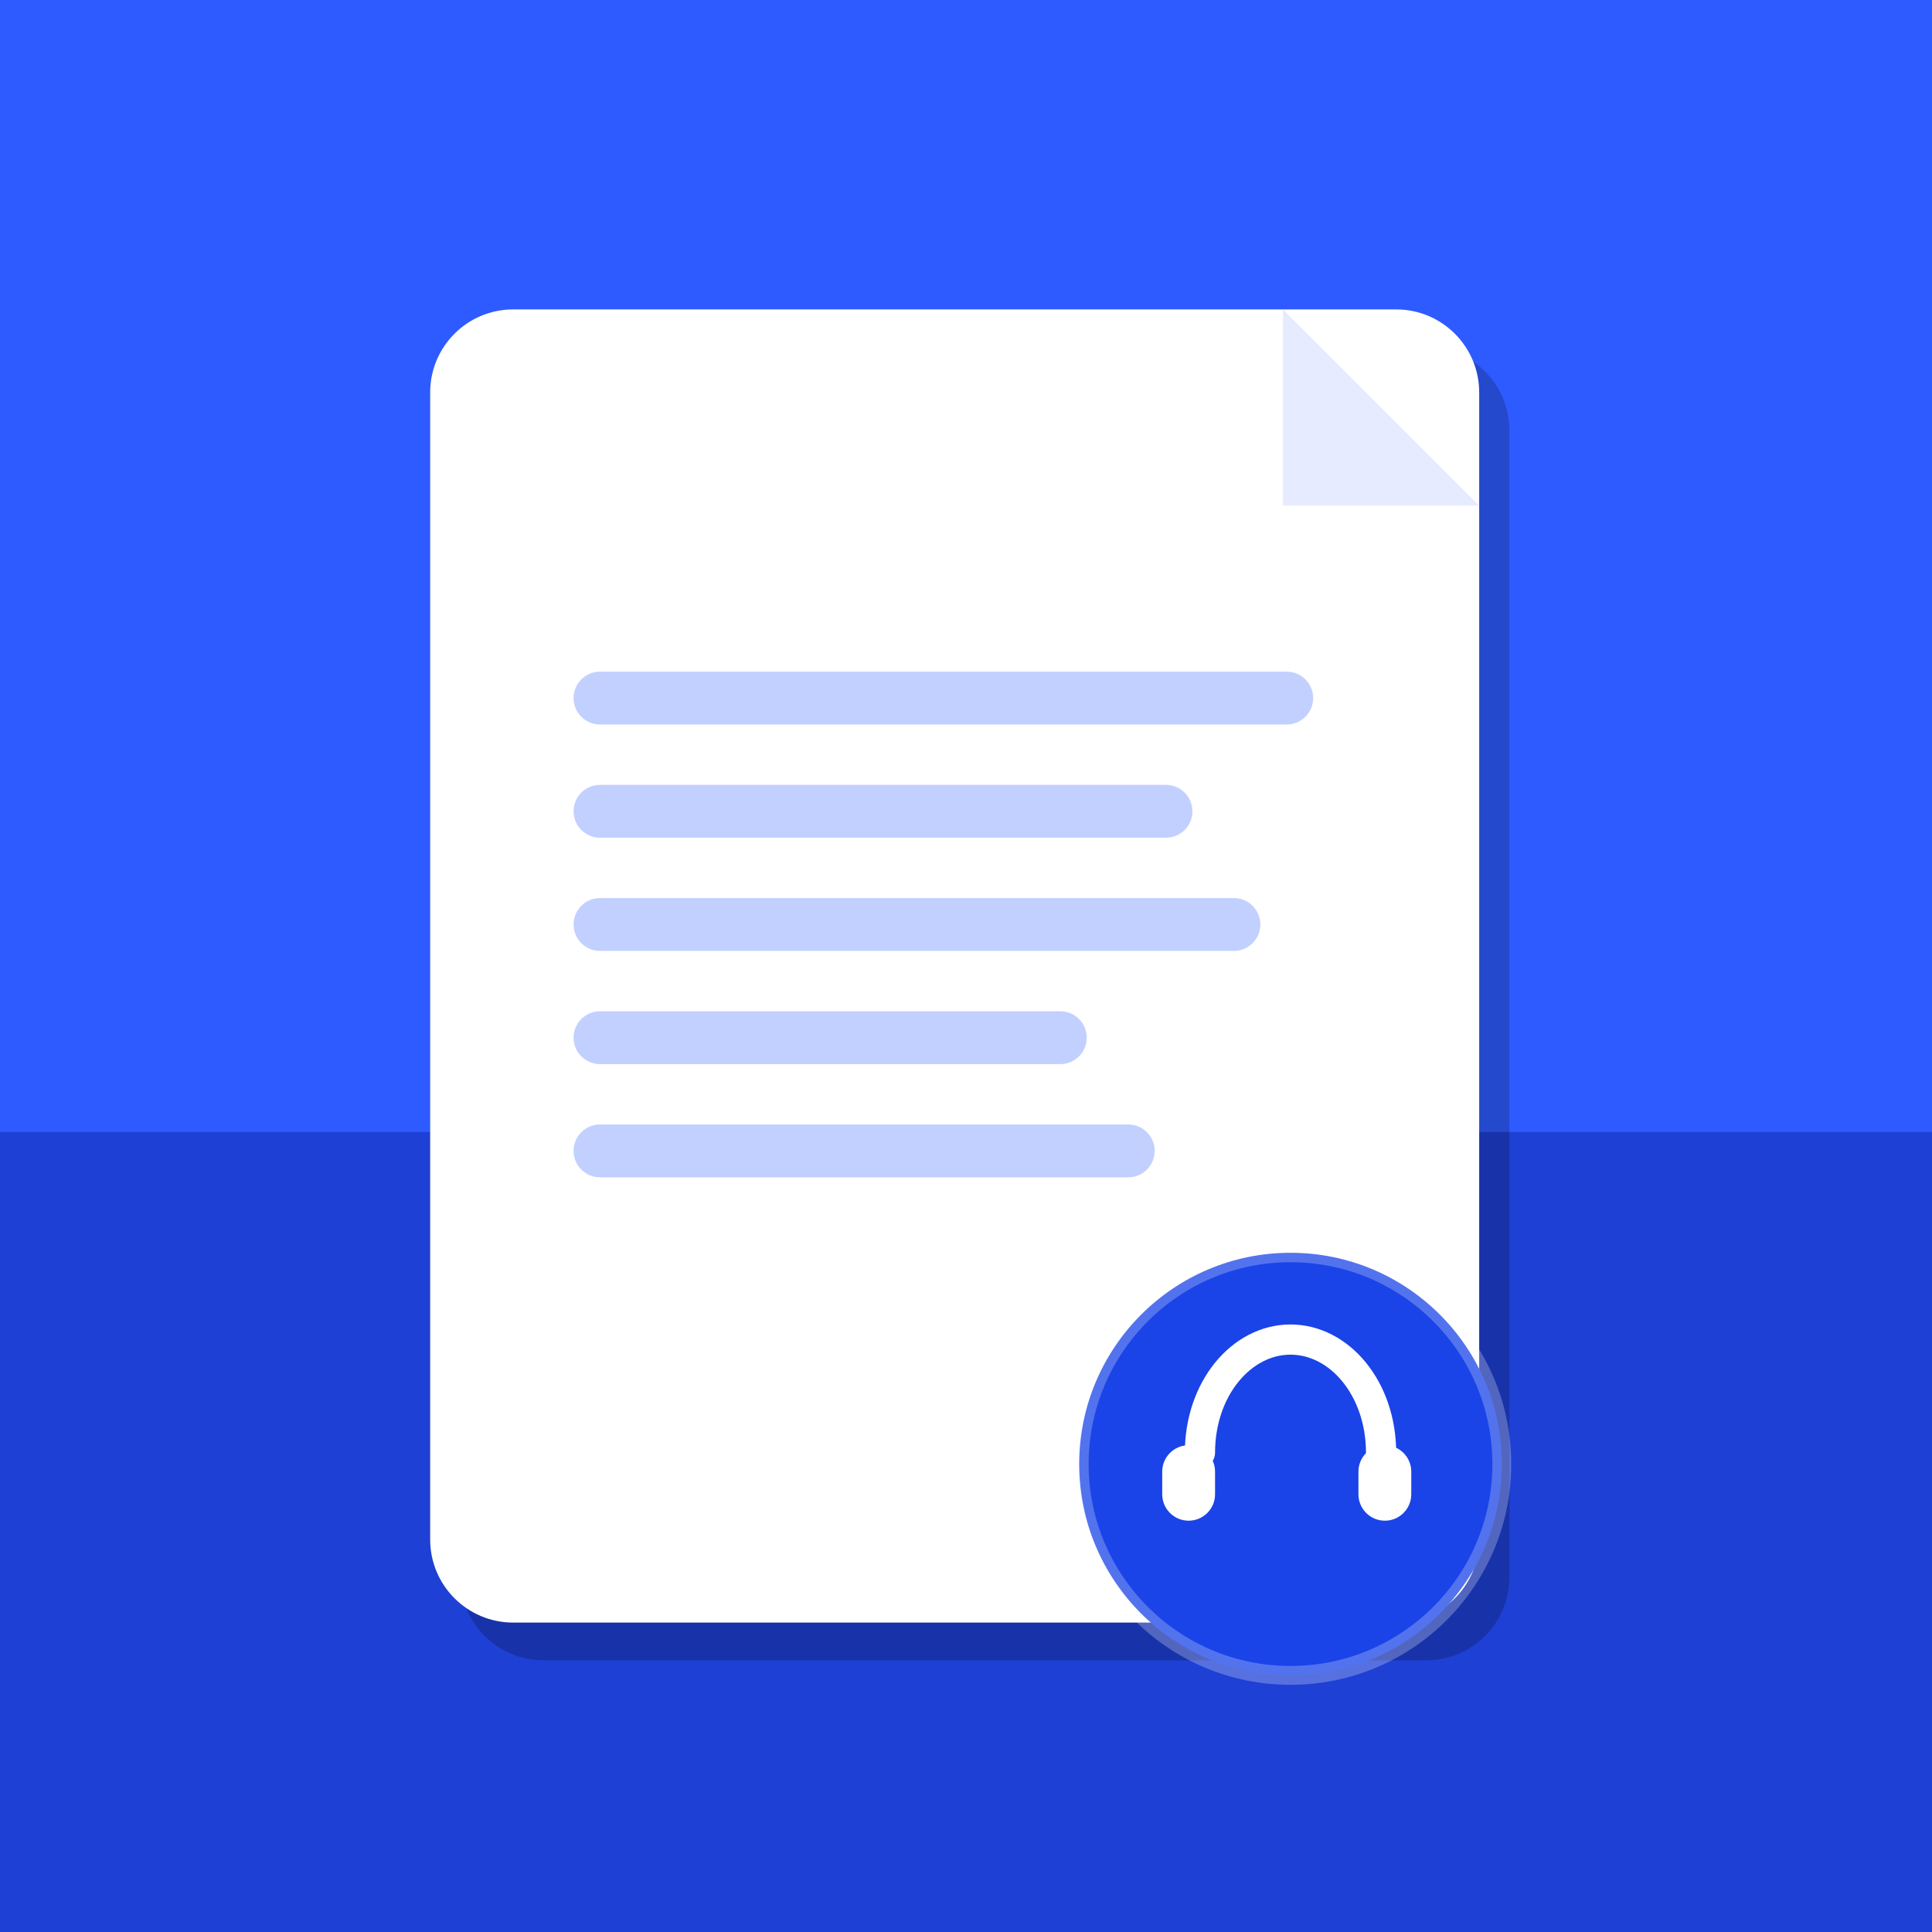
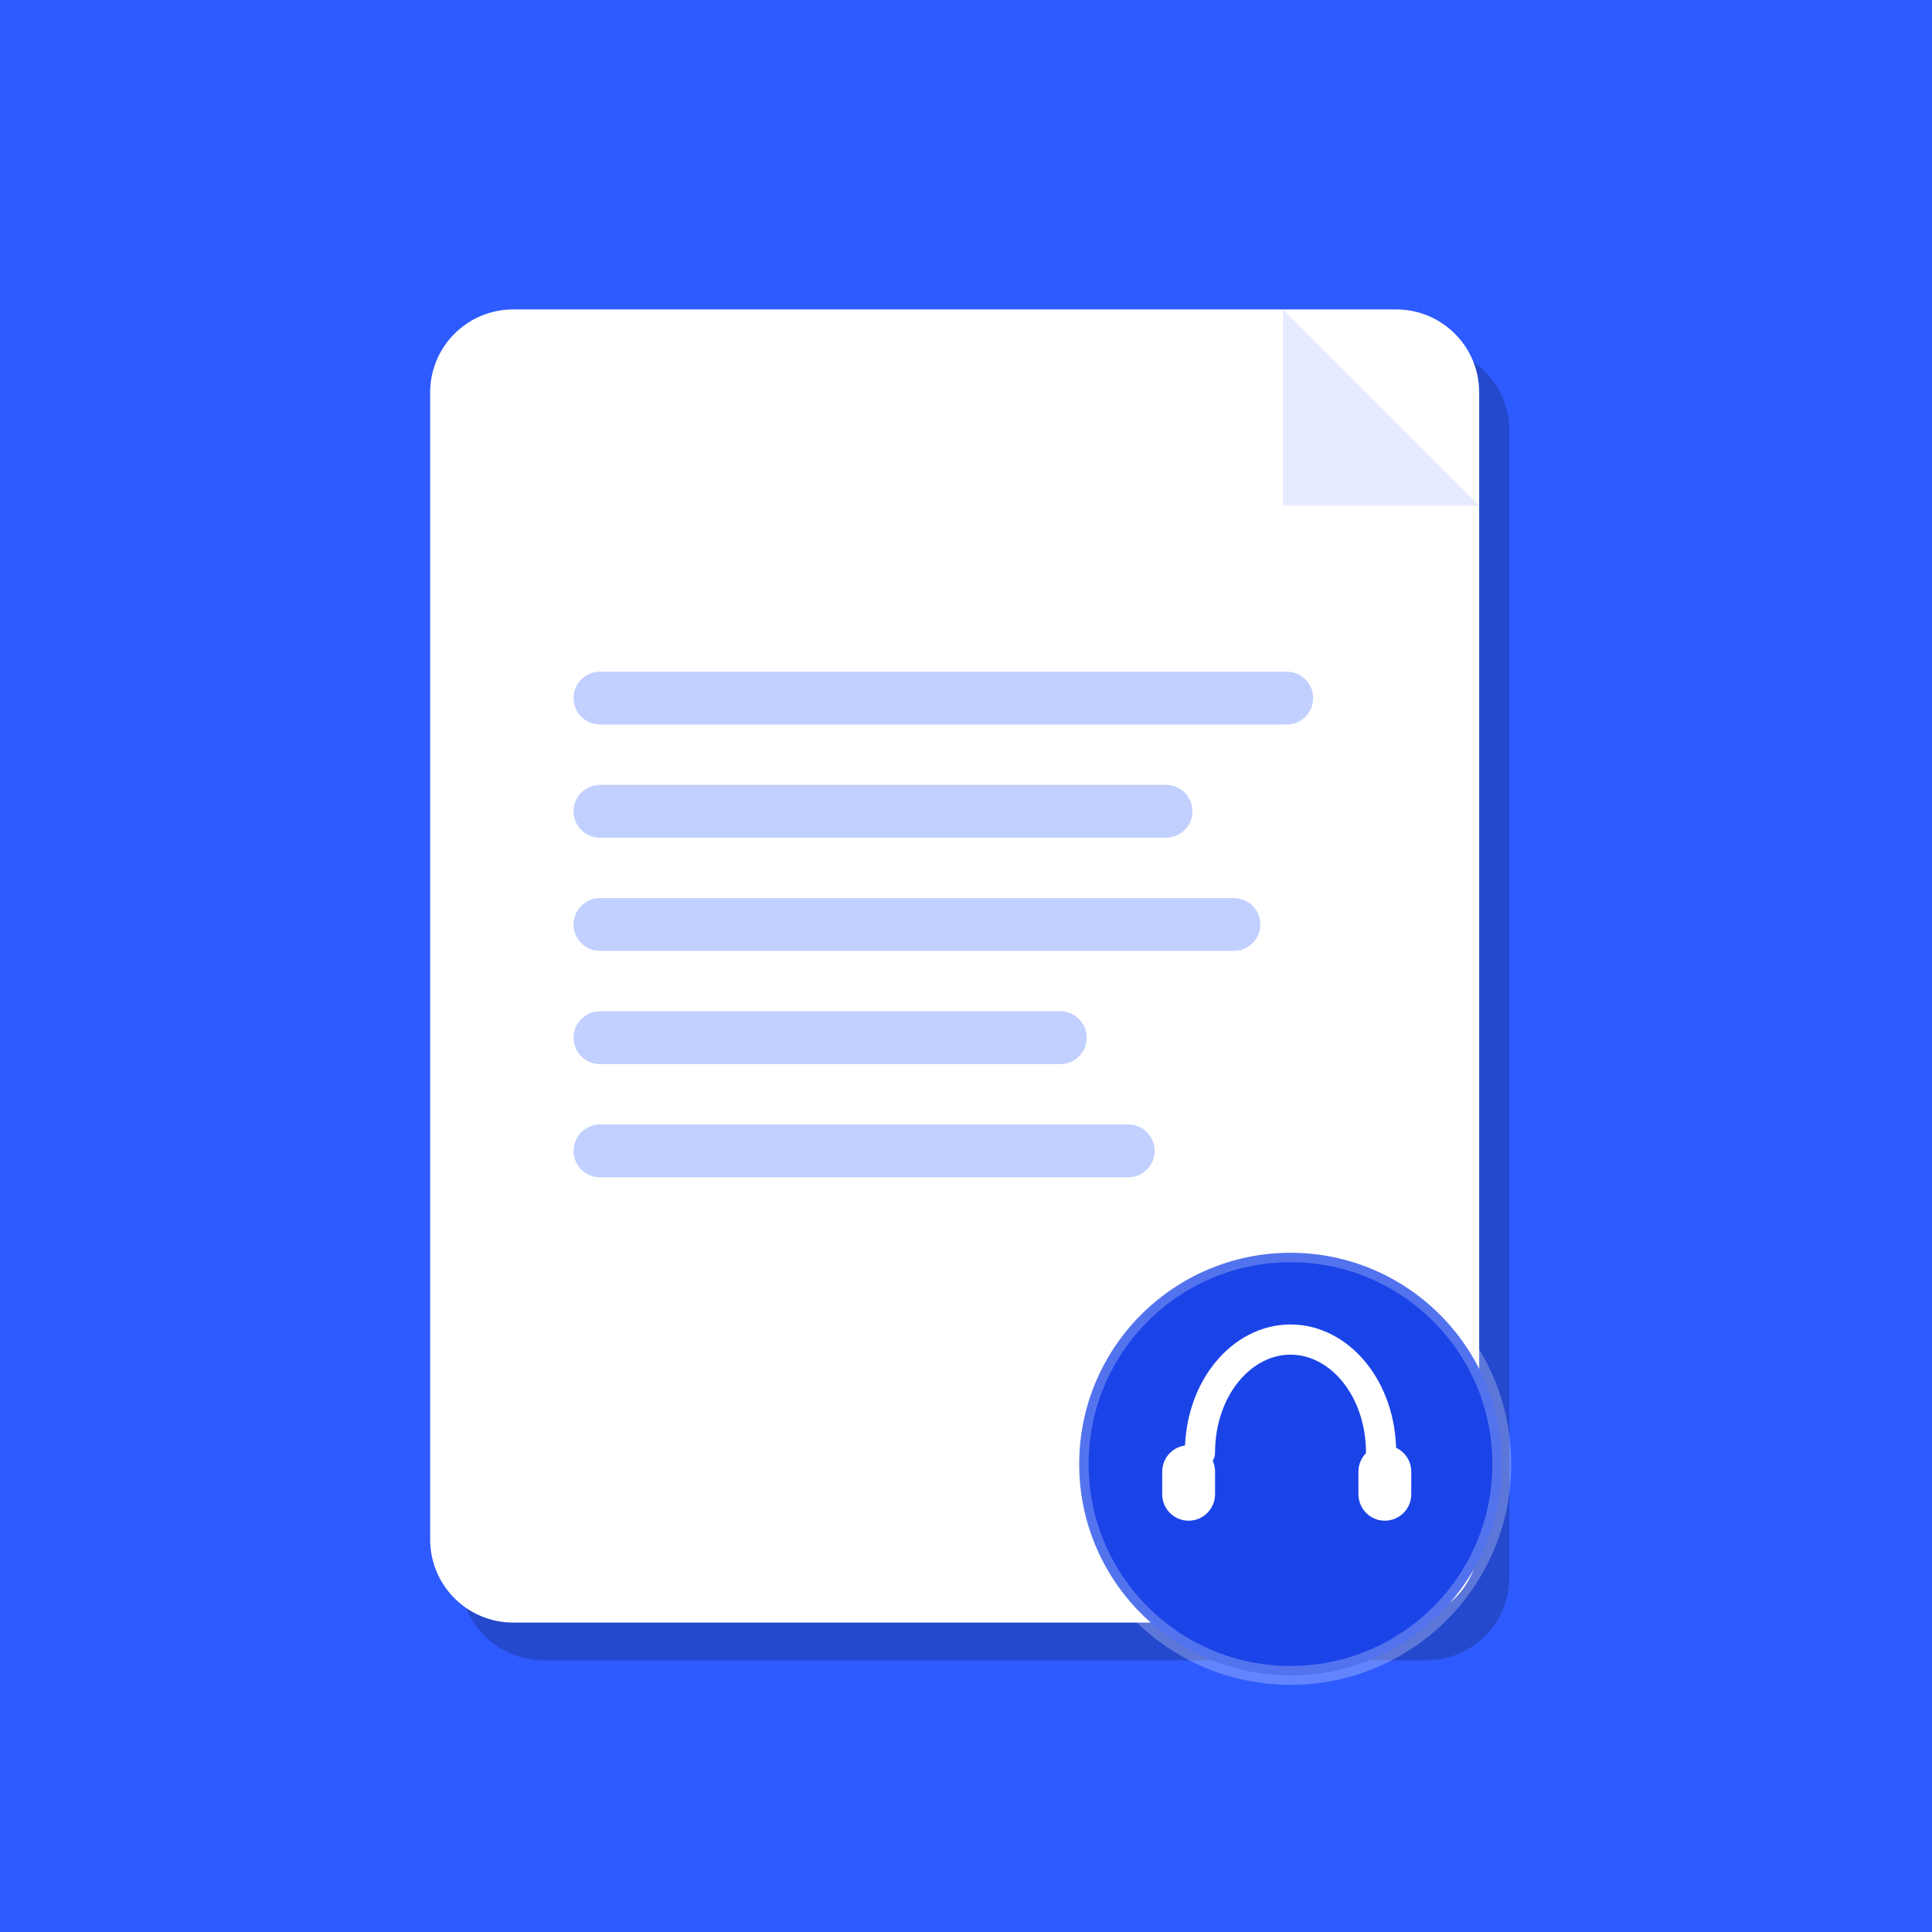
<svg xmlns="http://www.w3.org/2000/svg" viewBox="0 0 512 512">
  <rect width="512" height="512" fill="#2E5BFF" />
-   <rect x="0" y="300" width="512" height="212" fill="#0C1FA0" opacity="0.45" />
  <rect x="122" y="92" width="278" height="348" rx="22" fill="rgba(0,0,0,0.20)" />
  <rect x="114" y="82" width="278" height="348" rx="22" fill="white" />
  <path d="M340 82 L392 134 H340 V82 Z" fill="rgba(46,91,255,0.12)" />
  <rect x="152" y="178" width="196" height="14" rx="7" fill="#C2D0FF" />
  <rect x="152" y="208" width="164" height="14" rx="7" fill="#C2D0FF" />
  <rect x="152" y="238" width="182" height="14" rx="7" fill="#C2D0FF" />
  <rect x="152" y="268" width="136" height="14" rx="7" fill="#C2D0FF" />
  <rect x="152" y="298" width="154" height="14" rx="7" fill="#C2D0FF" />
  <circle cx="342" cy="388" r="56" fill="#1A44E8" />
  <circle cx="342" cy="388" r="56" fill="none" stroke="white" stroke-width="5" opacity="0.25" />
  <path d="M318 385 C318 368 329 355 342 355 C355 355 366 368 366 385" fill="none" stroke="white" stroke-width="8" stroke-linecap="round" />
  <rect x="308" y="383" width="14" height="20" rx="7" fill="white" />
  <rect x="360" y="383" width="14" height="20" rx="7" fill="white" />
</svg>
